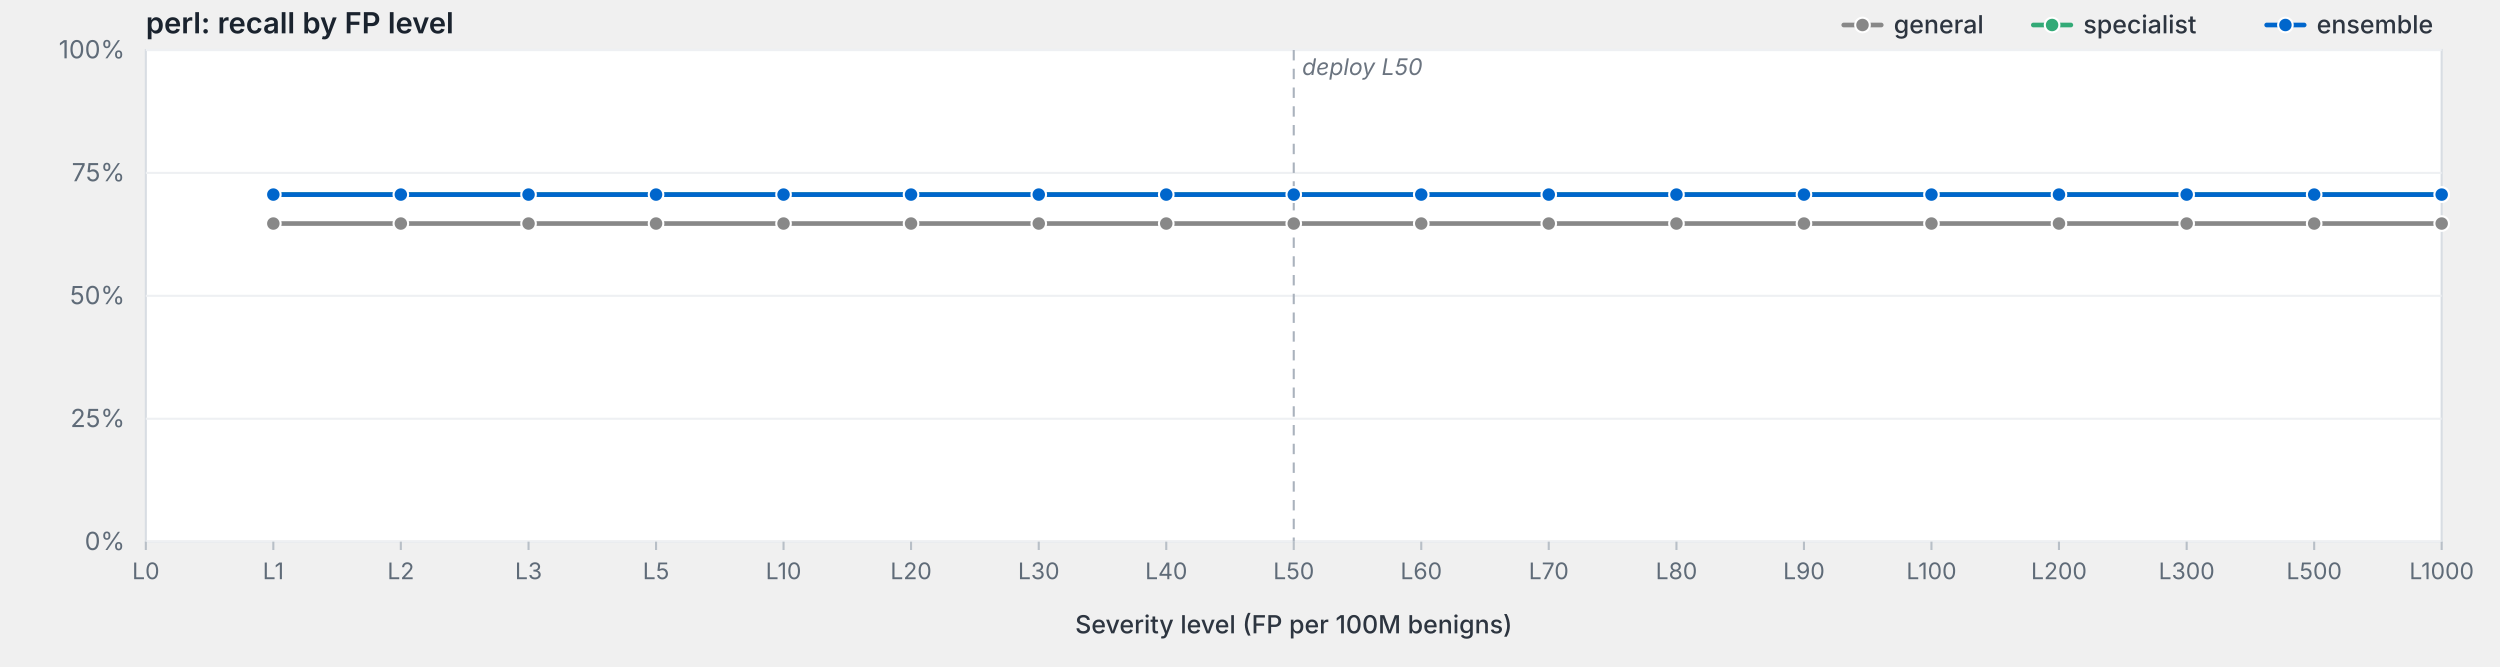
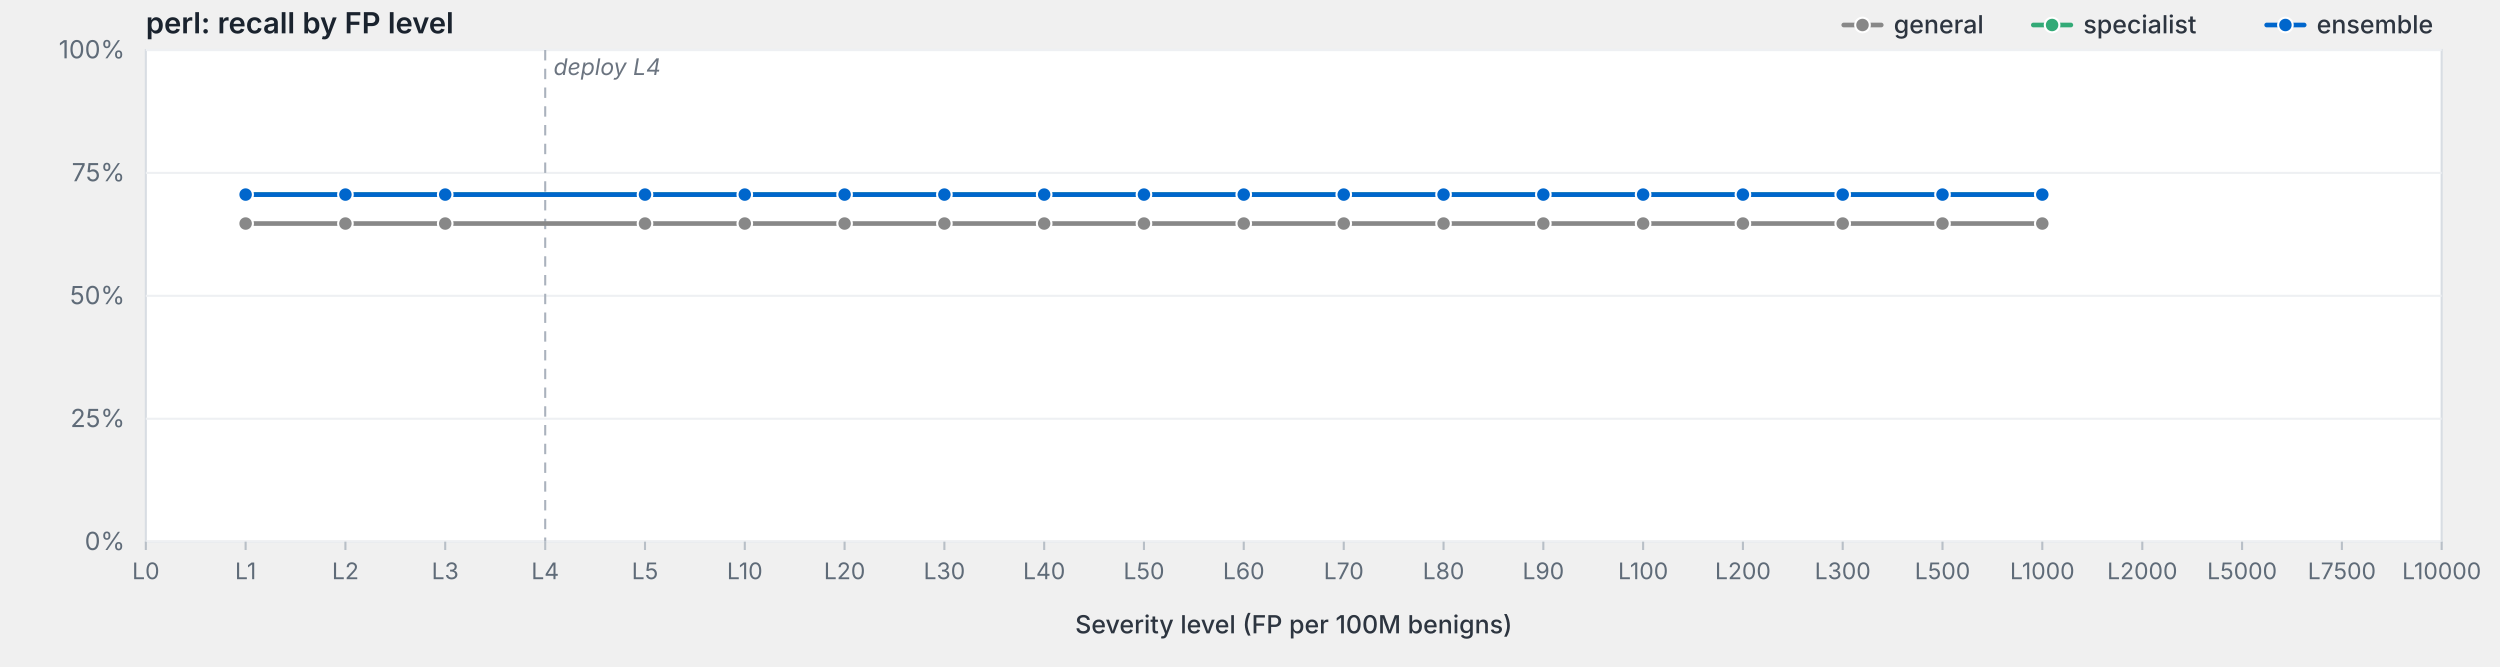
<svg xmlns="http://www.w3.org/2000/svg" viewBox="0 0 1200 320" width="1200" height="320" preserveAspectRatio="xMidYMid meet" role="img" aria-label="perl: recall by FP level">
  <style>svg { background: #fdfdfd; }.frame { fill: #fff; stroke: #d8dde3; stroke-width: 1; }.grid { stroke: #eef0f3; stroke-width: 1; }.tick { stroke: #b8bfc7; stroke-width: 1; }.axis-label { fill: #5f6b78; font-family: -apple-system, BlinkMacSystemFont, "Segoe UI", system-ui, sans-serif; font-size: 12px; }.x-label { fill: #5f6b78; font-family: -apple-system, BlinkMacSystemFont, "Segoe UI", system-ui, sans-serif; font-size: 11px; }.axis-title { fill: #2d3540; font-family: -apple-system, BlinkMacSystemFont, "Segoe UI", system-ui, sans-serif; font-size: 12px; font-weight: 500; }.title { fill: #1a232e; font-family: -apple-system, BlinkMacSystemFont, "Segoe UI", system-ui, sans-serif; font-size: 14px; font-weight: 600; }.deploy-marker { stroke: #aab2bd; stroke-width: 1; stroke-dasharray: 5,4; }.deploy-label { fill: #6b7480; font-family: -apple-system, BlinkMacSystemFont, "Segoe UI", system-ui, sans-serif; font-size: 11px; font-style: italic; }.curve { fill: none; stroke-width: 2.25; stroke-linejoin: round; stroke-linecap: round; }.marker { stroke: #fff; stroke-width: 1; }.legend-text { fill: #2d3540; font-family: -apple-system, BlinkMacSystemFont, "Segoe UI", system-ui, sans-serif; font-size: 12px; font-weight: 500; }</style>
  <text class="title" x="70" y="16">perl: recall by FP level</text>
  <rect class="frame" x="70" y="24" width="1102" height="236" />
  <line class="grid" x1="70" y1="260.0" x2="1172" y2="260.0" />
  <text class="axis-label" x="60" y="264.0" text-anchor="end">0%</text>
  <line class="grid" x1="70" y1="201.0" x2="1172" y2="201.0" />
  <text class="axis-label" x="60" y="205.0" text-anchor="end">25%</text>
  <line class="grid" x1="70" y1="142.0" x2="1172" y2="142.0" />
  <text class="axis-label" x="60" y="146.0" text-anchor="end">50%</text>
  <line class="grid" x1="70" y1="83.0" x2="1172" y2="83.0" />
  <text class="axis-label" x="60" y="87.0" text-anchor="end">75%</text>
  <line class="grid" x1="70" y1="24.0" x2="1172" y2="24.0" />
  <text class="axis-label" x="60" y="28.0" text-anchor="end">100%</text>
-   <line class="deploy-marker" x1="621.0" y1="24" x2="621.0" y2="260" />
-   <text class="deploy-label" x="625.0" y="36" text-anchor="start">deploy L50</text>
+   <line class="deploy-marker" x1="261.7" y1="24" x2="261.7" y2="260" />
+   <text class="deploy-label" x="265.7" y="36" text-anchor="start">deploy L4</text>
  <line class="tick" x1="70.0" y1="260" x2="70.0" y2="264" />
  <text class="x-label" x="70.0" y="278" text-anchor="middle">L0</text>
-   <line class="tick" x1="131.2" y1="260" x2="131.2" y2="264" />
-   <text class="x-label" x="131.2" y="278" text-anchor="middle">L1</text>
-   <line class="tick" x1="192.4" y1="260" x2="192.4" y2="264" />
-   <text class="x-label" x="192.4" y="278" text-anchor="middle">L2</text>
-   <line class="tick" x1="253.7" y1="260" x2="253.7" y2="264" />
-   <text class="x-label" x="253.7" y="278" text-anchor="middle">L3</text>
-   <line class="tick" x1="314.9" y1="260" x2="314.9" y2="264" />
-   <text class="x-label" x="314.9" y="278" text-anchor="middle">L5</text>
-   <line class="tick" x1="376.1" y1="260" x2="376.1" y2="264" />
-   <text class="x-label" x="376.1" y="278" text-anchor="middle">L10</text>
-   <line class="tick" x1="437.3" y1="260" x2="437.3" y2="264" />
-   <text class="x-label" x="437.3" y="278" text-anchor="middle">L20</text>
-   <line class="tick" x1="498.6" y1="260" x2="498.6" y2="264" />
-   <text class="x-label" x="498.6" y="278" text-anchor="middle">L30</text>
-   <line class="tick" x1="559.8" y1="260" x2="559.8" y2="264" />
-   <text class="x-label" x="559.8" y="278" text-anchor="middle">L40</text>
-   <line class="tick" x1="621.0" y1="260" x2="621.0" y2="264" />
-   <text class="x-label" x="621.0" y="278" text-anchor="middle">L50</text>
-   <line class="tick" x1="682.2" y1="260" x2="682.2" y2="264" />
-   <text class="x-label" x="682.2" y="278" text-anchor="middle">L60</text>
-   <line class="tick" x1="743.4" y1="260" x2="743.4" y2="264" />
-   <text class="x-label" x="743.4" y="278" text-anchor="middle">L70</text>
-   <line class="tick" x1="804.7" y1="260" x2="804.7" y2="264" />
-   <text class="x-label" x="804.7" y="278" text-anchor="middle">L80</text>
-   <line class="tick" x1="865.9" y1="260" x2="865.9" y2="264" />
-   <text class="x-label" x="865.9" y="278" text-anchor="middle">L90</text>
-   <line class="tick" x1="927.1" y1="260" x2="927.1" y2="264" />
-   <text class="x-label" x="927.1" y="278" text-anchor="middle">L100</text>
-   <line class="tick" x1="988.3" y1="260" x2="988.3" y2="264" />
-   <text class="x-label" x="988.3" y="278" text-anchor="middle">L200</text>
-   <line class="tick" x1="1049.6" y1="260" x2="1049.6" y2="264" />
-   <text class="x-label" x="1049.6" y="278" text-anchor="middle">L300</text>
-   <line class="tick" x1="1110.8" y1="260" x2="1110.8" y2="264" />
-   <text class="x-label" x="1110.8" y="278" text-anchor="middle">L500</text>
+   <line class="tick" x1="117.9" y1="260" x2="117.9" y2="264" />
+   <text class="x-label" x="117.9" y="278" text-anchor="middle">L1</text>
+   <line class="tick" x1="165.8" y1="260" x2="165.8" y2="264" />
+   <text class="x-label" x="165.8" y="278" text-anchor="middle">L2</text>
+   <line class="tick" x1="213.7" y1="260" x2="213.7" y2="264" />
+   <text class="x-label" x="213.7" y="278" text-anchor="middle">L3</text>
+   <line class="tick" x1="261.7" y1="260" x2="261.7" y2="264" />
+   <text class="x-label" x="261.7" y="278" text-anchor="middle">L4</text>
+   <line class="tick" x1="309.6" y1="260" x2="309.6" y2="264" />
+   <text class="x-label" x="309.6" y="278" text-anchor="middle">L5</text>
+   <line class="tick" x1="357.5" y1="260" x2="357.5" y2="264" />
+   <text class="x-label" x="357.5" y="278" text-anchor="middle">L10</text>
+   <line class="tick" x1="405.4" y1="260" x2="405.4" y2="264" />
+   <text class="x-label" x="405.4" y="278" text-anchor="middle">L20</text>
+   <line class="tick" x1="453.3" y1="260" x2="453.3" y2="264" />
+   <text class="x-label" x="453.3" y="278" text-anchor="middle">L30</text>
+   <line class="tick" x1="501.2" y1="260" x2="501.2" y2="264" />
+   <text class="x-label" x="501.2" y="278" text-anchor="middle">L40</text>
+   <line class="tick" x1="549.1" y1="260" x2="549.1" y2="264" />
+   <text class="x-label" x="549.1" y="278" text-anchor="middle">L50</text>
+   <line class="tick" x1="597.0" y1="260" x2="597.0" y2="264" />
+   <text class="x-label" x="597.0" y="278" text-anchor="middle">L60</text>
+   <line class="tick" x1="645.0" y1="260" x2="645.0" y2="264" />
+   <text class="x-label" x="645.0" y="278" text-anchor="middle">L70</text>
+   <line class="tick" x1="692.9" y1="260" x2="692.9" y2="264" />
+   <text class="x-label" x="692.9" y="278" text-anchor="middle">L80</text>
+   <line class="tick" x1="740.8" y1="260" x2="740.8" y2="264" />
+   <text class="x-label" x="740.8" y="278" text-anchor="middle">L90</text>
+   <line class="tick" x1="788.7" y1="260" x2="788.7" y2="264" />
+   <text class="x-label" x="788.7" y="278" text-anchor="middle">L100</text>
+   <line class="tick" x1="836.6" y1="260" x2="836.6" y2="264" />
+   <text class="x-label" x="836.6" y="278" text-anchor="middle">L200</text>
+   <line class="tick" x1="884.5" y1="260" x2="884.5" y2="264" />
+   <text class="x-label" x="884.5" y="278" text-anchor="middle">L300</text>
+   <line class="tick" x1="932.4" y1="260" x2="932.4" y2="264" />
+   <text class="x-label" x="932.4" y="278" text-anchor="middle">L500</text>
+   <line class="tick" x1="980.3" y1="260" x2="980.3" y2="264" />
+   <text class="x-label" x="980.3" y="278" text-anchor="middle">L1000</text>
+   <line class="tick" x1="1028.3" y1="260" x2="1028.3" y2="264" />
+   <text class="x-label" x="1028.3" y="278" text-anchor="middle">L2000</text>
+   <line class="tick" x1="1076.2" y1="260" x2="1076.2" y2="264" />
+   <text class="x-label" x="1076.2" y="278" text-anchor="middle">L5000</text>
+   <line class="tick" x1="1124.1" y1="260" x2="1124.1" y2="264" />
+   <text class="x-label" x="1124.1" y="278" text-anchor="middle">L7500</text>
  <line class="tick" x1="1172.0" y1="260" x2="1172.0" y2="264" />
-   <text class="x-label" x="1172.0" y="278" text-anchor="middle">L1000</text>
+   <text class="x-label" x="1172.0" y="278" text-anchor="middle">L10000</text>
  <text class="axis-title" x="621.0" y="304" text-anchor="middle">Severity level (FP per 100M benigns)</text>
-   <path class="curve" d="M131.2,107.3 L192.4,107.3 L253.7,107.3 L314.9,107.3 L376.1,107.3 L437.3,107.3 L498.6,107.3 L559.8,107.3 L621.0,107.3 L682.2,107.3 L743.4,107.3 L804.7,107.3 L865.9,107.3 L927.1,107.3 L988.3,107.3 L1049.6,107.3 L1110.8,107.3 L1172.0,107.3" stroke="#888" />
-   <circle class="marker" cx="131.2" cy="107.3" r="3.5" fill="#888" />
-   <circle class="marker" cx="192.4" cy="107.3" r="3.5" fill="#888" />
-   <circle class="marker" cx="253.7" cy="107.3" r="3.5" fill="#888" />
-   <circle class="marker" cx="314.9" cy="107.3" r="3.5" fill="#888" />
-   <circle class="marker" cx="376.1" cy="107.3" r="3.5" fill="#888" />
-   <circle class="marker" cx="437.3" cy="107.3" r="3.5" fill="#888" />
-   <circle class="marker" cx="498.6" cy="107.3" r="3.5" fill="#888" />
-   <circle class="marker" cx="559.8" cy="107.3" r="3.5" fill="#888" />
-   <circle class="marker" cx="621.0" cy="107.3" r="3.5" fill="#888" />
-   <circle class="marker" cx="682.2" cy="107.3" r="3.5" fill="#888" />
-   <circle class="marker" cx="743.4" cy="107.3" r="3.5" fill="#888" />
-   <circle class="marker" cx="804.7" cy="107.3" r="3.5" fill="#888" />
-   <circle class="marker" cx="865.9" cy="107.3" r="3.5" fill="#888" />
-   <circle class="marker" cx="927.1" cy="107.3" r="3.5" fill="#888" />
-   <circle class="marker" cx="988.3" cy="107.3" r="3.5" fill="#888" />
-   <circle class="marker" cx="1049.6" cy="107.3" r="3.5" fill="#888" />
-   <circle class="marker" cx="1110.8" cy="107.3" r="3.5" fill="#888" />
-   <circle class="marker" cx="1172.0" cy="107.3" r="3.5" fill="#888" />
-   <path class="curve" d="M131.2,93.4 L192.4,93.4 L253.7,93.4 L314.9,93.4 L376.1,93.4 L437.3,93.4 L498.6,93.4 L559.8,93.4 L621.0,93.4 L682.2,93.4 L743.4,93.4 L804.7,93.4 L865.9,93.4 L927.1,93.4 L988.3,93.4 L1049.6,93.4 L1110.8,93.4 L1172.0,93.4" stroke="#3a7" />
-   <circle class="marker" cx="131.2" cy="93.4" r="3.5" fill="#3a7" />
-   <circle class="marker" cx="192.4" cy="93.4" r="3.5" fill="#3a7" />
-   <circle class="marker" cx="253.7" cy="93.4" r="3.5" fill="#3a7" />
-   <circle class="marker" cx="314.9" cy="93.4" r="3.5" fill="#3a7" />
-   <circle class="marker" cx="376.1" cy="93.4" r="3.5" fill="#3a7" />
-   <circle class="marker" cx="437.3" cy="93.4" r="3.5" fill="#3a7" />
-   <circle class="marker" cx="498.6" cy="93.4" r="3.5" fill="#3a7" />
-   <circle class="marker" cx="559.8" cy="93.4" r="3.5" fill="#3a7" />
-   <circle class="marker" cx="621.0" cy="93.4" r="3.5" fill="#3a7" />
-   <circle class="marker" cx="682.2" cy="93.4" r="3.5" fill="#3a7" />
-   <circle class="marker" cx="743.4" cy="93.4" r="3.5" fill="#3a7" />
-   <circle class="marker" cx="804.7" cy="93.4" r="3.5" fill="#3a7" />
-   <circle class="marker" cx="865.9" cy="93.4" r="3.5" fill="#3a7" />
-   <circle class="marker" cx="927.1" cy="93.4" r="3.5" fill="#3a7" />
-   <circle class="marker" cx="988.3" cy="93.4" r="3.5" fill="#3a7" />
-   <circle class="marker" cx="1049.6" cy="93.4" r="3.5" fill="#3a7" />
-   <circle class="marker" cx="1110.8" cy="93.4" r="3.5" fill="#3a7" />
-   <circle class="marker" cx="1172.0" cy="93.4" r="3.5" fill="#3a7" />
-   <path class="curve" d="M131.2,93.4 L192.4,93.4 L253.7,93.4 L314.9,93.4 L376.1,93.4 L437.3,93.4 L498.6,93.4 L559.8,93.4 L621.0,93.4 L682.2,93.4 L743.4,93.4 L804.7,93.4 L865.9,93.4 L927.1,93.4 L988.3,93.4 L1049.6,93.4 L1110.8,93.4 L1172.0,93.4" stroke="#06c" />
-   <circle class="marker" cx="131.2" cy="93.4" r="3.5" fill="#06c" />
-   <circle class="marker" cx="192.4" cy="93.4" r="3.5" fill="#06c" />
-   <circle class="marker" cx="253.7" cy="93.4" r="3.5" fill="#06c" />
-   <circle class="marker" cx="314.9" cy="93.4" r="3.5" fill="#06c" />
-   <circle class="marker" cx="376.1" cy="93.4" r="3.5" fill="#06c" />
-   <circle class="marker" cx="437.3" cy="93.4" r="3.5" fill="#06c" />
-   <circle class="marker" cx="498.6" cy="93.4" r="3.5" fill="#06c" />
-   <circle class="marker" cx="559.8" cy="93.4" r="3.5" fill="#06c" />
-   <circle class="marker" cx="621.0" cy="93.4" r="3.5" fill="#06c" />
-   <circle class="marker" cx="682.2" cy="93.4" r="3.5" fill="#06c" />
-   <circle class="marker" cx="743.4" cy="93.4" r="3.5" fill="#06c" />
-   <circle class="marker" cx="804.7" cy="93.4" r="3.5" fill="#06c" />
-   <circle class="marker" cx="865.9" cy="93.4" r="3.5" fill="#06c" />
-   <circle class="marker" cx="927.1" cy="93.4" r="3.5" fill="#06c" />
-   <circle class="marker" cx="988.3" cy="93.4" r="3.5" fill="#06c" />
-   <circle class="marker" cx="1049.6" cy="93.4" r="3.5" fill="#06c" />
-   <circle class="marker" cx="1110.8" cy="93.4" r="3.5" fill="#06c" />
-   <circle class="marker" cx="1172.0" cy="93.4" r="3.5" fill="#06c" />
+   <path class="curve" d="M117.9,107.3 L165.8,107.3 L213.7,107.3 L309.6,107.3 L357.5,107.3 L405.4,107.3 L453.3,107.3 L501.2,107.3 L549.1,107.3 L597.0,107.3 L645.0,107.3 L692.9,107.3 L740.8,107.3 L788.7,107.3 L836.6,107.3 L884.5,107.3 L932.4,107.3 L980.3,107.3" stroke="#888" />
+   <circle class="marker" cx="117.9" cy="107.3" r="3.5" fill="#888" />
+   <circle class="marker" cx="165.8" cy="107.3" r="3.5" fill="#888" />
+   <circle class="marker" cx="213.7" cy="107.3" r="3.5" fill="#888" />
+   <circle class="marker" cx="309.6" cy="107.3" r="3.5" fill="#888" />
+   <circle class="marker" cx="357.5" cy="107.3" r="3.5" fill="#888" />
+   <circle class="marker" cx="405.4" cy="107.3" r="3.5" fill="#888" />
+   <circle class="marker" cx="453.3" cy="107.3" r="3.5" fill="#888" />
+   <circle class="marker" cx="501.2" cy="107.3" r="3.5" fill="#888" />
+   <circle class="marker" cx="549.1" cy="107.3" r="3.5" fill="#888" />
+   <circle class="marker" cx="597.0" cy="107.3" r="3.5" fill="#888" />
+   <circle class="marker" cx="645.0" cy="107.3" r="3.5" fill="#888" />
+   <circle class="marker" cx="692.9" cy="107.3" r="3.5" fill="#888" />
+   <circle class="marker" cx="740.8" cy="107.3" r="3.5" fill="#888" />
+   <circle class="marker" cx="788.7" cy="107.3" r="3.5" fill="#888" />
+   <circle class="marker" cx="836.6" cy="107.3" r="3.5" fill="#888" />
+   <circle class="marker" cx="884.5" cy="107.3" r="3.5" fill="#888" />
+   <circle class="marker" cx="932.4" cy="107.3" r="3.5" fill="#888" />
+   <circle class="marker" cx="980.3" cy="107.3" r="3.5" fill="#888" />
+   <path class="curve" d="M117.9,93.4 L165.8,93.4 L213.7,93.4 L309.6,93.4 L357.5,93.4 L405.4,93.4 L453.3,93.4 L501.2,93.4 L549.1,93.4 L597.0,93.4 L645.0,93.4 L692.9,93.4 L740.8,93.4 L788.7,93.4 L836.6,93.4 L884.5,93.4 L932.4,93.4 L980.3,93.4" stroke="#3a7" />
+   <circle class="marker" cx="117.9" cy="93.4" r="3.5" fill="#3a7" />
+   <circle class="marker" cx="165.8" cy="93.4" r="3.5" fill="#3a7" />
+   <circle class="marker" cx="213.7" cy="93.4" r="3.5" fill="#3a7" />
+   <circle class="marker" cx="309.6" cy="93.4" r="3.5" fill="#3a7" />
+   <circle class="marker" cx="357.5" cy="93.4" r="3.5" fill="#3a7" />
+   <circle class="marker" cx="405.4" cy="93.4" r="3.5" fill="#3a7" />
+   <circle class="marker" cx="453.3" cy="93.4" r="3.5" fill="#3a7" />
+   <circle class="marker" cx="501.2" cy="93.4" r="3.5" fill="#3a7" />
+   <circle class="marker" cx="549.1" cy="93.4" r="3.5" fill="#3a7" />
+   <circle class="marker" cx="597.0" cy="93.4" r="3.5" fill="#3a7" />
+   <circle class="marker" cx="645.0" cy="93.4" r="3.5" fill="#3a7" />
+   <circle class="marker" cx="692.9" cy="93.4" r="3.5" fill="#3a7" />
+   <circle class="marker" cx="740.8" cy="93.4" r="3.5" fill="#3a7" />
+   <circle class="marker" cx="788.7" cy="93.4" r="3.5" fill="#3a7" />
+   <circle class="marker" cx="836.6" cy="93.4" r="3.5" fill="#3a7" />
+   <circle class="marker" cx="884.5" cy="93.4" r="3.5" fill="#3a7" />
+   <circle class="marker" cx="932.4" cy="93.4" r="3.5" fill="#3a7" />
+   <circle class="marker" cx="980.3" cy="93.4" r="3.5" fill="#3a7" />
+   <path class="curve" d="M117.9,93.4 L165.8,93.4 L213.7,93.4 L309.6,93.4 L357.5,93.4 L405.4,93.4 L453.3,93.4 L501.2,93.4 L549.1,93.4 L597.0,93.4 L645.0,93.4 L692.9,93.4 L740.8,93.4 L788.7,93.4 L836.6,93.4 L884.5,93.4 L932.4,93.4 L980.3,93.4" stroke="#06c" />
+   <circle class="marker" cx="117.9" cy="93.4" r="3.5" fill="#06c" />
+   <circle class="marker" cx="165.8" cy="93.4" r="3.5" fill="#06c" />
+   <circle class="marker" cx="213.7" cy="93.4" r="3.5" fill="#06c" />
+   <circle class="marker" cx="309.6" cy="93.4" r="3.5" fill="#06c" />
+   <circle class="marker" cx="357.5" cy="93.4" r="3.5" fill="#06c" />
+   <circle class="marker" cx="405.4" cy="93.4" r="3.5" fill="#06c" />
+   <circle class="marker" cx="453.3" cy="93.4" r="3.5" fill="#06c" />
+   <circle class="marker" cx="501.2" cy="93.4" r="3.5" fill="#06c" />
+   <circle class="marker" cx="549.1" cy="93.4" r="3.5" fill="#06c" />
+   <circle class="marker" cx="597.0" cy="93.4" r="3.5" fill="#06c" />
+   <circle class="marker" cx="645.0" cy="93.4" r="3.5" fill="#06c" />
+   <circle class="marker" cx="692.9" cy="93.4" r="3.5" fill="#06c" />
+   <circle class="marker" cx="740.8" cy="93.4" r="3.5" fill="#06c" />
+   <circle class="marker" cx="788.7" cy="93.4" r="3.5" fill="#06c" />
+   <circle class="marker" cx="836.6" cy="93.4" r="3.5" fill="#06c" />
+   <circle class="marker" cx="884.5" cy="93.4" r="3.5" fill="#06c" />
+   <circle class="marker" cx="932.4" cy="93.4" r="3.5" fill="#06c" />
+   <circle class="marker" cx="980.3" cy="93.4" r="3.5" fill="#06c" />
  <line x1="1088.0" y1="12.0" x2="1106.0" y2="12.0" stroke="#06c" stroke-width="2.25" stroke-linecap="round" />
  <circle cx="1097.0" cy="12.0" r="3.5" fill="#06c" stroke="#fff" stroke-width="1" />
  <text class="legend-text" x="1112.0" y="16.0">ensemble</text>
  <line x1="976.0" y1="12.0" x2="994.0" y2="12.0" stroke="#3a7" stroke-width="2.25" stroke-linecap="round" />
  <circle cx="985.0" cy="12.0" r="3.5" fill="#3a7" stroke="#fff" stroke-width="1" />
  <text class="legend-text" x="1000.0" y="16.0">specialist</text>
  <line x1="885.0" y1="12.0" x2="903.0" y2="12.0" stroke="#888" stroke-width="2.25" stroke-linecap="round" />
  <circle cx="894.0" cy="12.0" r="3.5" fill="#888" stroke="#fff" stroke-width="1" />
  <text class="legend-text" x="909.0" y="16.0">general</text>
</svg>
